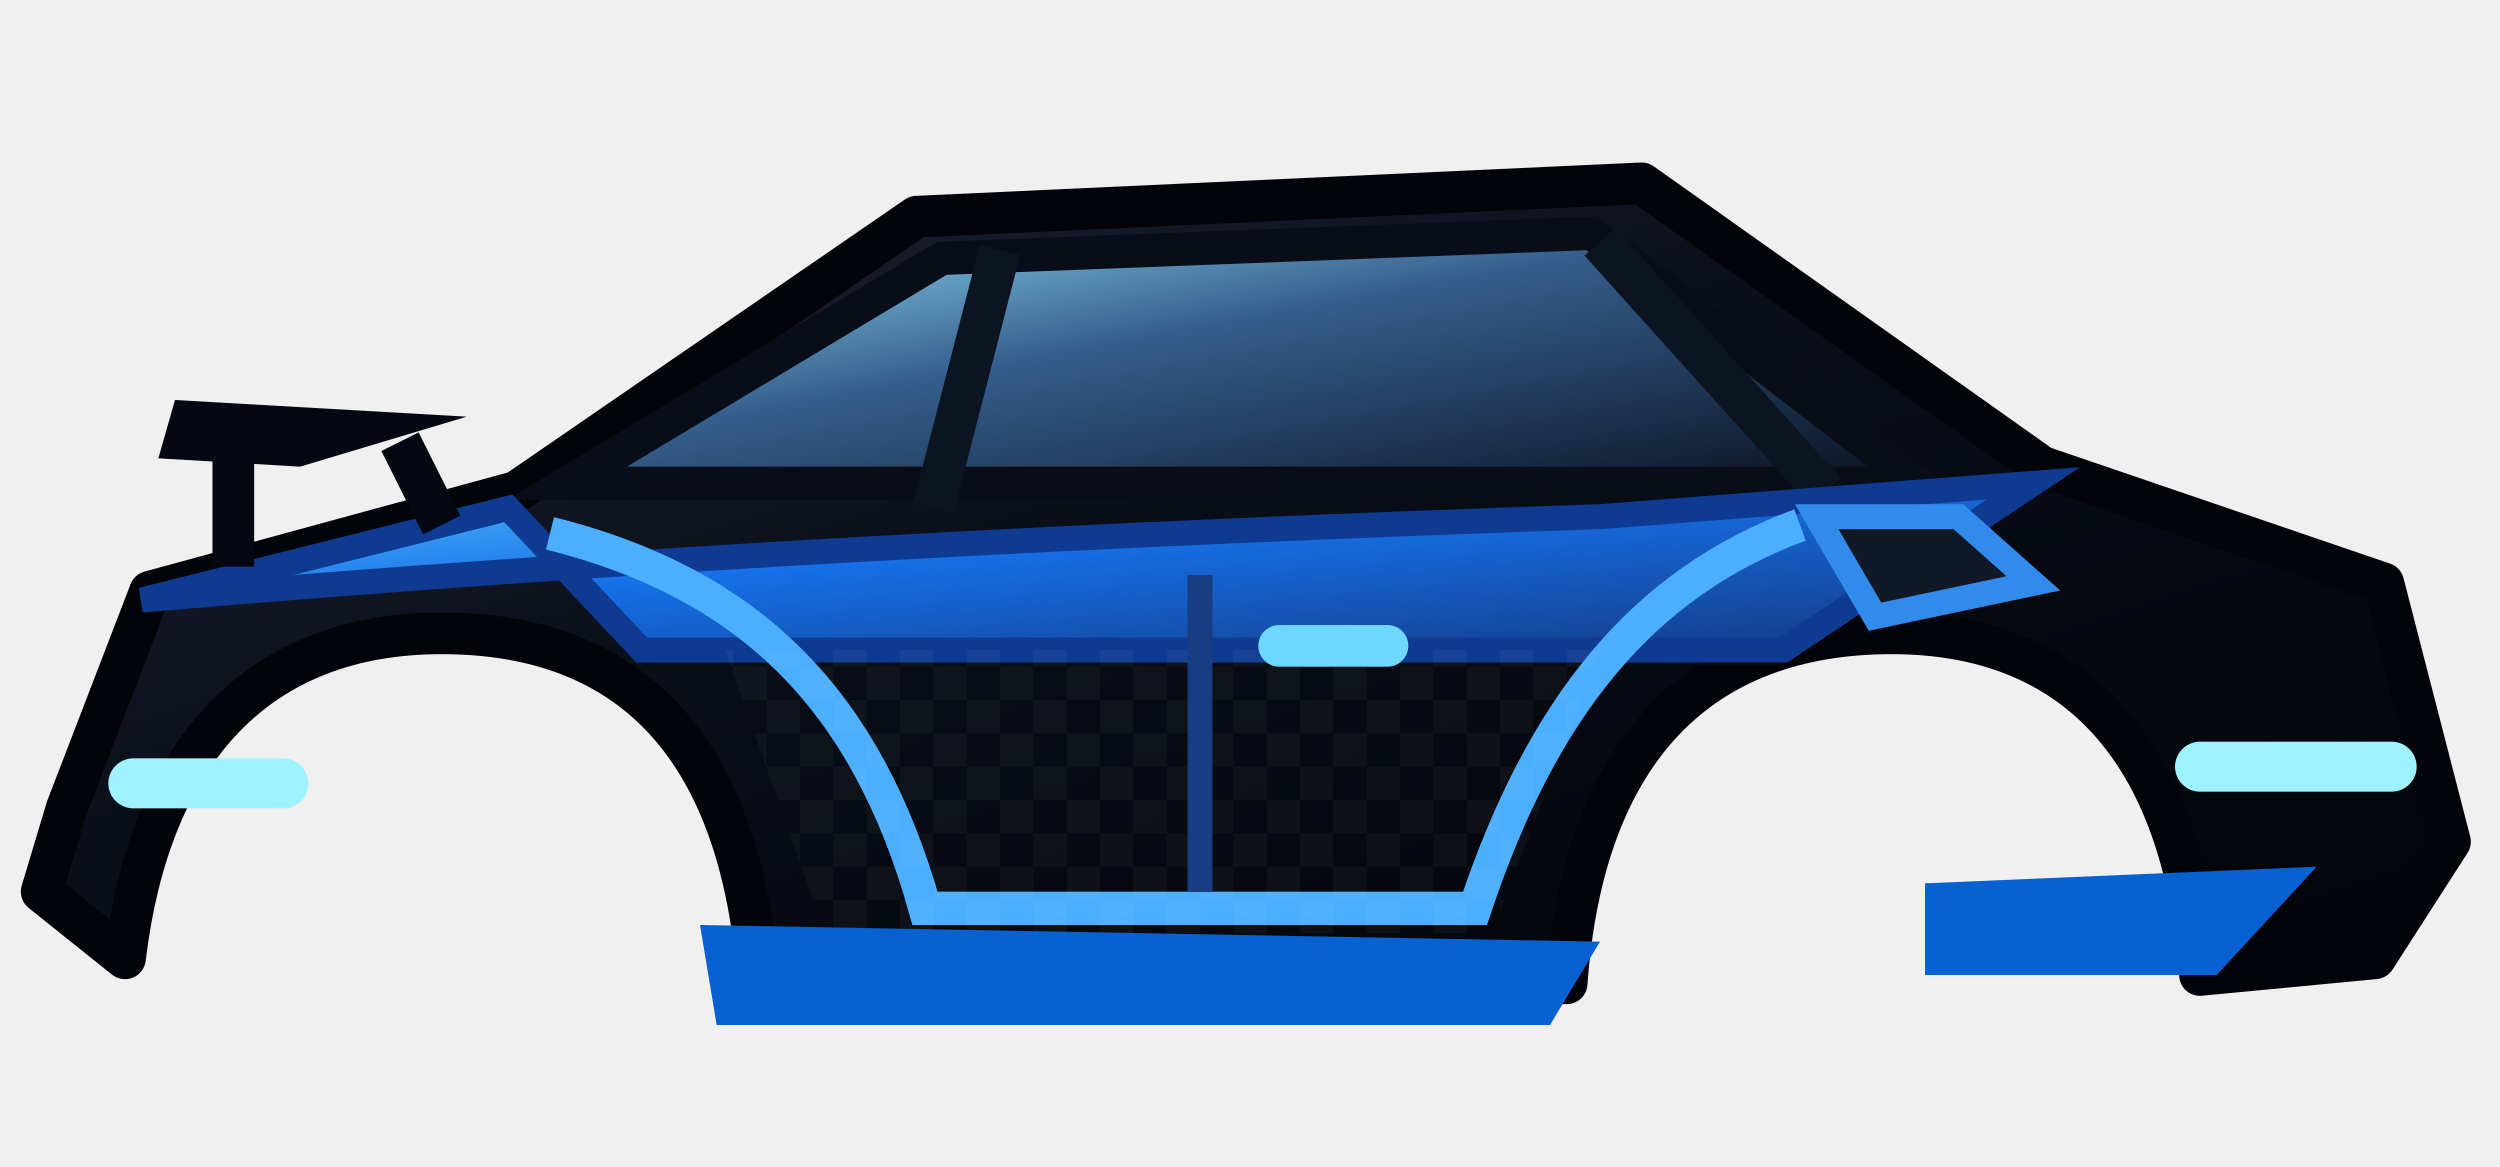
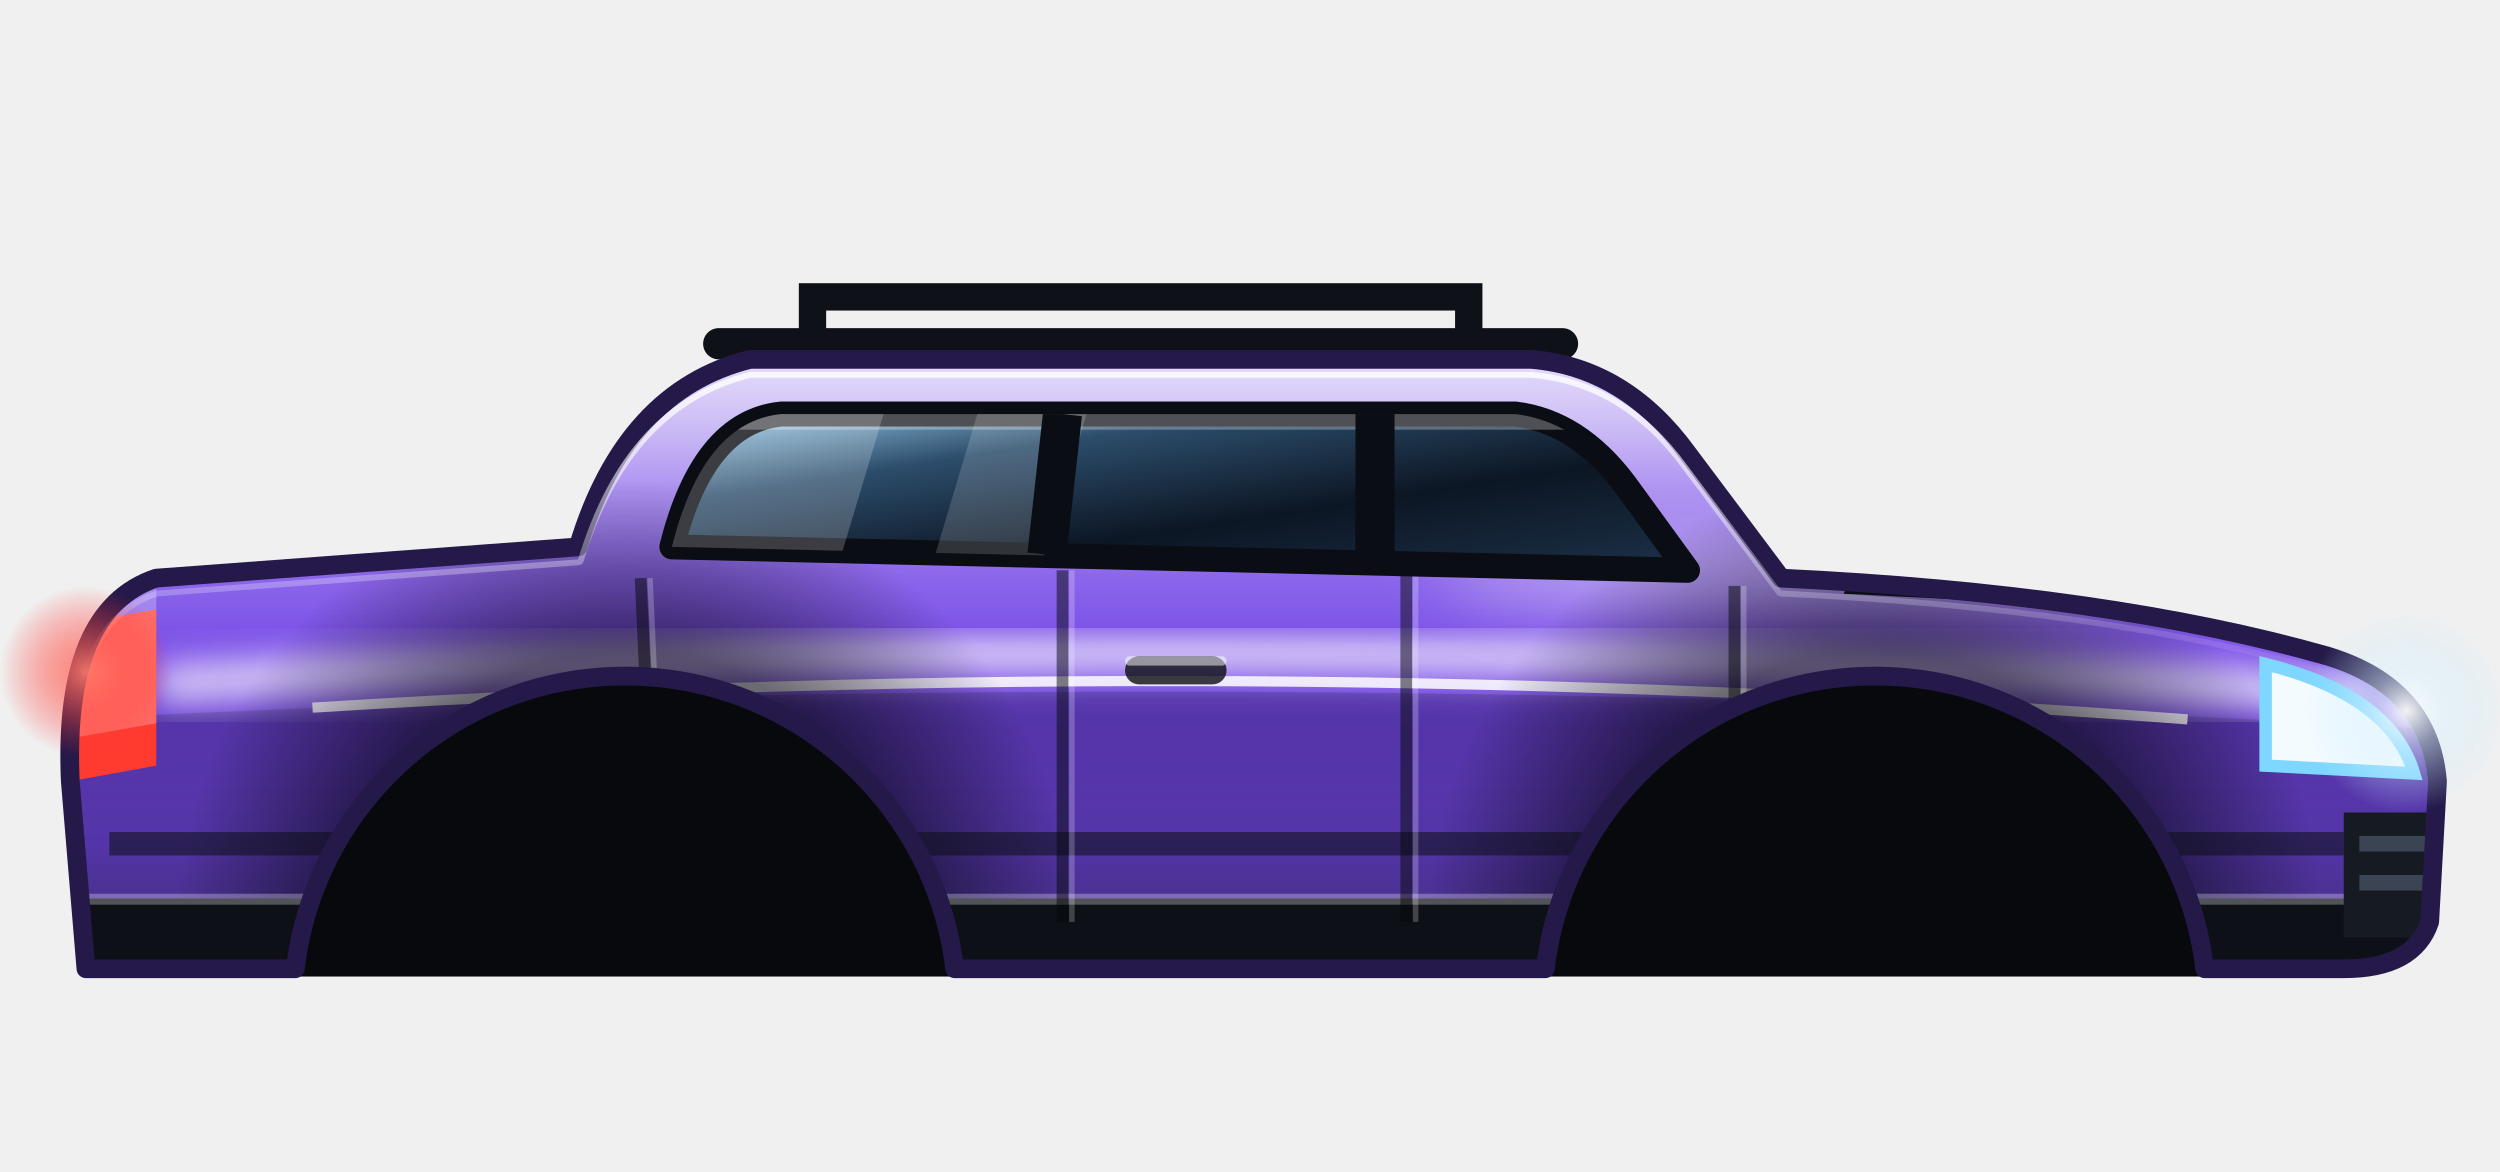
- <svg xmlns="http://www.w3.org/2000/svg" viewBox="0 0 300 140">
+ <svg xmlns="http://www.w3.org/2000/svg" viewBox="0 0 320 150">
  <defs>
-     <linearGradient id="carbon" x1="0" y1="0" x2="1" y2="1">
-       <stop stop-color="#20283b" />
-       <stop offset=".45" stop-color="#090d16" />
-       <stop offset="1" stop-color="#010308" />
+     <linearGradient id="paint" x1="0" y1="45.0" x2="0" y2="124" gradientUnits="userSpaceOnUse">
+       <stop offset="0" stop-color="#c0acf4" />
+       <stop offset=".22" stop-color="#8a64ea" />
+       <stop offset=".5" stop-color="#7447e6" />
+       <stop offset=".8" stop-color="#5938b2" />
+       <stop offset="1" stop-color="#3c2779" />
    </linearGradient>
-     <linearGradient id="blue" x1="0" y1="0" x2="1" y2="1">
-       <stop stop-color="#57c7ff" />
-       <stop offset=".42" stop-color="#1670e8" />
-       <stop offset="1" stop-color="#14377f" />
+     <linearGradient id="sky" x1="0" y1="45.0" x2="0" y2="86.08" gradientUnits="userSpaceOnUse">
+       <stop offset="0" stop-color="#fff" stop-opacity=".62" />
+       <stop offset=".7" stop-color="#fff" stop-opacity=".1" />
+       <stop offset="1" stop-color="#fff" stop-opacity="0" />
+     </linearGradient>
+     <linearGradient id="floor" x1="0" y1="92.08" x2="0" y2="124" gradientUnits="userSpaceOnUse">
+       <stop offset="0" stop-color="#05070c" stop-opacity=".22" />
+       <stop offset=".5" stop-color="#05070c" stop-opacity=".06" />
+       <stop offset="1" stop-color="#9e7eee" stop-opacity=".22" />
    </linearGradient>
    <linearGradient id="glass" x1="0" y1="0" x2="1" y2="1">
-       <stop stop-color="#9ce8ff" />
-       <stop offset=".42" stop-color="#355f8d" />
-       <stop offset="1" stop-color="#0a1020" />
+       <stop offset="0" stop-color="#9fd4f2" />
+       <stop offset=".28" stop-color="#2c4d6b" />
+       <stop offset=".62" stop-color="#0c1624" />
+       <stop offset="1" stop-color="#1c3148" />
    </linearGradient>
-     <pattern id="weave" width="8" height="8" patternUnits="userSpaceOnUse">
-       <path d="M0 0h4v4H0zM4 4h4v4H4z" fill="#fff" opacity=".035" />
-     </pattern>
+     <linearGradient id="rim" x1="0" y1="39.0" x2="0" y2="86.08" gradientUnits="userSpaceOnUse">
+       <stop offset="0" stop-color="#fff" stop-opacity=".95" />
+       <stop offset="1" stop-color="#fff" stop-opacity="0" />
+     </linearGradient>
+     <radialGradient id="ao">
+       <stop offset=".62" stop-color="#000" stop-opacity=".55" />
+       <stop offset="1" stop-color="#000" stop-opacity="0" />
+     </radialGradient>
+     <radialGradient id="glow">
+       <stop offset="0" stop-color="#fff" stop-opacity=".95" />
+       <stop offset=".35" stop-color="#dff4ff" stop-opacity=".55" />
+       <stop offset="1" stop-color="#bfe8ff" stop-opacity="0" />
+     </radialGradient>
+     <radialGradient id="red">
+       <stop offset="0" stop-color="#ff7a6a" stop-opacity=".9" />
+       <stop offset="1" stop-color="#ff2a2a" stop-opacity="0" />
+     </radialGradient>
+     <filter id="soft" x="-20%" y="-60%" width="140%" height="220%">
+       <feGaussianBlur stdDeviation="2.2" />
+     </filter>
+     <filter id="softer" x="-20%" y="-80%" width="140%" height="260%">
+       <feGaussianBlur stdDeviation="4" />
+     </filter>
+     <clipPath id="body">
+       <path d="M 11.0 124 L 9 100 Q 8 78 20 74 L 74 70 Q 80 50 96 46 L 196 46 Q 208 47 216 58 L 228 74 Q 270 76 298 84 Q 311 88 312 100 L 311 118 Q 309 124 300 124 L 282.2 124 A 42.5 42.5 0 0 0 197.8 124 L 122.2 124 A 42.5 42.5 0 0 0 37.8 124 Z" />
+     </clipPath>
+     <clipPath id="win">
+       <path d="M 86 70 Q 90 54 100 53 L 194 53 Q 202 54 208 62 L 216 73 Z" />
+     </clipPath>
+     <clipPath id="well">
+       <rect x="0" y="0" width="340" height="125" />
+     </clipPath>
  </defs>
-   <g>
-     <path d="M8 97 18 71l44-12 48-33 87-4 48 34 41 14 8 31-9 14-21 2c-2-27-15-41-37-41-23 0-37 14-39 42H91c-2-28-15-42-38-42-22 0-35 14-38 39l-10-8z" fill="url(#carbon)" stroke="#02040a" stroke-width="5" stroke-linejoin="round" />
-     <path d="m68 58 45-27 78-3 39 30z" fill="url(#glass)" stroke="#080d18" stroke-width="4" />
-     <path d="m120 30-8 31M192 29l27 30" stroke="#0c1422" stroke-width="5" />
-     <path d="M17 72c58-5 116-8 175-10l52-4-30 20H77l-16-17z" fill="url(#blue)" stroke="#0e3b91" stroke-width="3" />
-     <path d="M66 64c24 6 38 20 45 45h66c8-24 20-39 39-46" fill="none" stroke="#4baeff" stroke-width="4" />
-     <path d="M87 78h105l-13 34H99z" fill="url(#weave)" />
-     <path d="M144 69v38" stroke="#183d82" stroke-width="3" />
-     <rect x="151" y="75" width="18" height="5" rx="2.5" fill="#6ed7ff" />
-     <path d="M16 94h18M264 92h23" stroke="#9ff2ff" stroke-width="6" stroke-linecap="round" />
-     <path d="m84 111 108 2-6 10H86zM231 106l47-2-12 13h-35z" fill="#0861d0" />
-     <path d="M218 62h17l9 8-19 4z" fill="#111827" stroke="#318bea" stroke-width="3" />
-     <path d="m36 56-17-1 2-7 35 2z" fill="#050812" />
-     <path d="M28 54v14M48 53l5 10" stroke="#050812" stroke-width="5" />
+   <g clip-path="url(#well)">
+     <circle cx="80.0" cy="119.0" r="42.0" fill="#07090d" />
+     <circle cx="240.0" cy="119.0" r="42.0" fill="#07090d" />
  </g>
+   <path d="M 92 44 L 200 44" stroke="#0e1118" stroke-width="4" stroke-linecap="round" />
+   <path d="M 104 44 L 104 38 L 188 38 L 188 44" stroke="#0e1118" stroke-width="3.5" fill="none" />
+   <path d="M 11.0 124 L 9 100 Q 8 78 20 74 L 74 70 Q 80 50 96 46 L 196 46 Q 208 47 216 58 L 228 74 Q 270 76 298 84 Q 311 88 312 100 L 311 118 Q 309 124 300 124 L 282.2 124 A 42.5 42.5 0 0 0 197.8 124 L 122.2 124 A 42.5 42.5 0 0 0 37.8 124 Z" fill="url(#paint)" />
+   <g clip-path="url(#body)">
+     <rect x="0" y="35.0" width="340" height="51.08" fill="url(#sky)" />
+     <path d="M -10 93.08 Q 160.0 83.08 340 95.08 L 340 128 L -10 128 Z" fill="url(#floor)" />
+     <path d="M 20 87.58 Q 160.0 79.08 304 89.08" stroke="#fff" stroke-width="5" fill="none" opacity=".75" filter="url(#soft)" />
+     <path d="M 40 90.58 Q 160.0 83.08 280 92.08" stroke="#fff" stroke-width="1.3" fill="none" opacity=".85" />
+     <ellipse cx="230.4" cy="74.08" rx="46" ry="5" fill="#fff" opacity=".4" filter="url(#softer)" />
+     <circle cx="80.0" cy="119.0" r="57.5" fill="url(#ao)" />
+     <circle cx="240.0" cy="119.0" r="57.5" fill="url(#ao)" />
+     <rect x="0" y="115" width="340" height="12" fill="#0d1016" />
+     <rect x="0" y="114.4" width="340" height="1.4" fill="#fff" opacity=".28" />
+     <path d="M 240 66 L 276 70 L 276 78 L 236 76 Z" fill="#0b0e14" />
+     <path d="M 244 69 L 272 72" stroke="#f3c4ff" stroke-width="2" />
+     <path d="M 300 104 L 316 104 L 316 120 L 300 120 Z" fill="#161a22" />
+     <path d="M 302 108 L 314 108 M 302 113 L 314 113" stroke="#3a4452" stroke-width="2" />
+     <path d="M 14 108 L 300 108" stroke="#0b0e14" stroke-width="3" opacity=".55" />
+     <path d="M 82 74 L 84 118 M 136 73 L 136 118 M 180 73 L 180 118 M 222 75 L 222 118" stroke="#05070c" stroke-width="1.5" fill="none" opacity=".5" />
+     <path d="M 82 74 L 84 118 M 136 73 L 136 118 M 180 73 L 180 118 M 222 75 L 222 118" stroke="#fff" stroke-width=".7" fill="none" opacity=".22" transform="translate(1.2 0)" />
+     <rect x="144" y="84" width="13" height="3.6" rx="1.8" fill="#0a0d13" opacity=".8" />
+     <rect x="144" y="84" width="13" height="1.2" rx=".6" fill="#fff" opacity=".5" />
+     <path d="M 9 80 L 20 78 L 20 98 L 9 100 Z" fill="#ff3b30" />
+     <path d="M 9 80 L 20 78 L 20 98 L 9 100 Z" fill="#fff" opacity=".25" transform="translate(0 -1.5) scale(1 .96)" />
+     <path d="M 290 85 Q 306 89 309 99 L 290 98 Z" fill="#f4fbff" />
+     <path d="M 290 85 Q 306 89 309 99 L 290 98 Z" fill="none" stroke="#7fd7ff" stroke-width="1.6" />
+   </g>
+   <path d="M 86 70 Q 90 54 100 53 L 194 53 Q 202 54 208 62 L 216 73 Z" fill="url(#glass)" stroke="#0a0d13" stroke-width="3.2" stroke-linejoin="round" />
+   <g clip-path="url(#win)">
+     <path d="M 60 30 L 120 30 L 96 110 L 36 110 Z" fill="#fff" opacity=".2" />
+     <path d="M 132 30 L 146 30 L 122 110 L 108 110 Z" fill="#fff" opacity=".16" />
+     <path d="M 0 54.0 L 320 54.0" stroke="#fff" stroke-width="2" opacity=".28" />
+     <path d="M 136 53 L 134 71" stroke="#0a0d13" stroke-width="5" />
+     <path d="M 176 53 L 176 72" stroke="#0a0d13" stroke-width="5" />
+   </g>
+   <path d="M 11.0 124 L 9 100 Q 8 78 20 74 L 74 70 Q 80 50 96 46 L 196 46 Q 208 47 216 58 L 228 74 Q 270 76 298 84 Q 311 88 312 100 L 311 118 Q 309 124 300 124 L 282.2 124 A 42.5 42.5 0 0 0 197.8 124 L 122.2 124 A 42.5 42.5 0 0 0 37.8 124 Z" fill="none" stroke="#241949" stroke-width="2.4" stroke-linejoin="round" />
+   <path d="M 11.0 124 L 9 100 Q 8 78 20 74 L 74 70 Q 80 50 96 46 L 196 46 Q 208 47 216 58 L 228 74 Q 270 76 298 84 Q 311 88 312 100 L 311 118 Q 309 124 300 124 L 282.2 124 A 42.5 42.5 0 0 0 197.8 124 L 122.2 124 A 42.5 42.5 0 0 0 37.8 124 Z" fill="none" stroke="url(#rim)" stroke-width="1.5" stroke-linejoin="round" transform="translate(0 1.6)" clip-path="url(#body)" />
+   <circle cx="308.0" cy="91.0" r="13" fill="url(#glow)" />
+   <circle cx="11.0" cy="86.0" r="11" fill="url(#red)" />
</svg>
